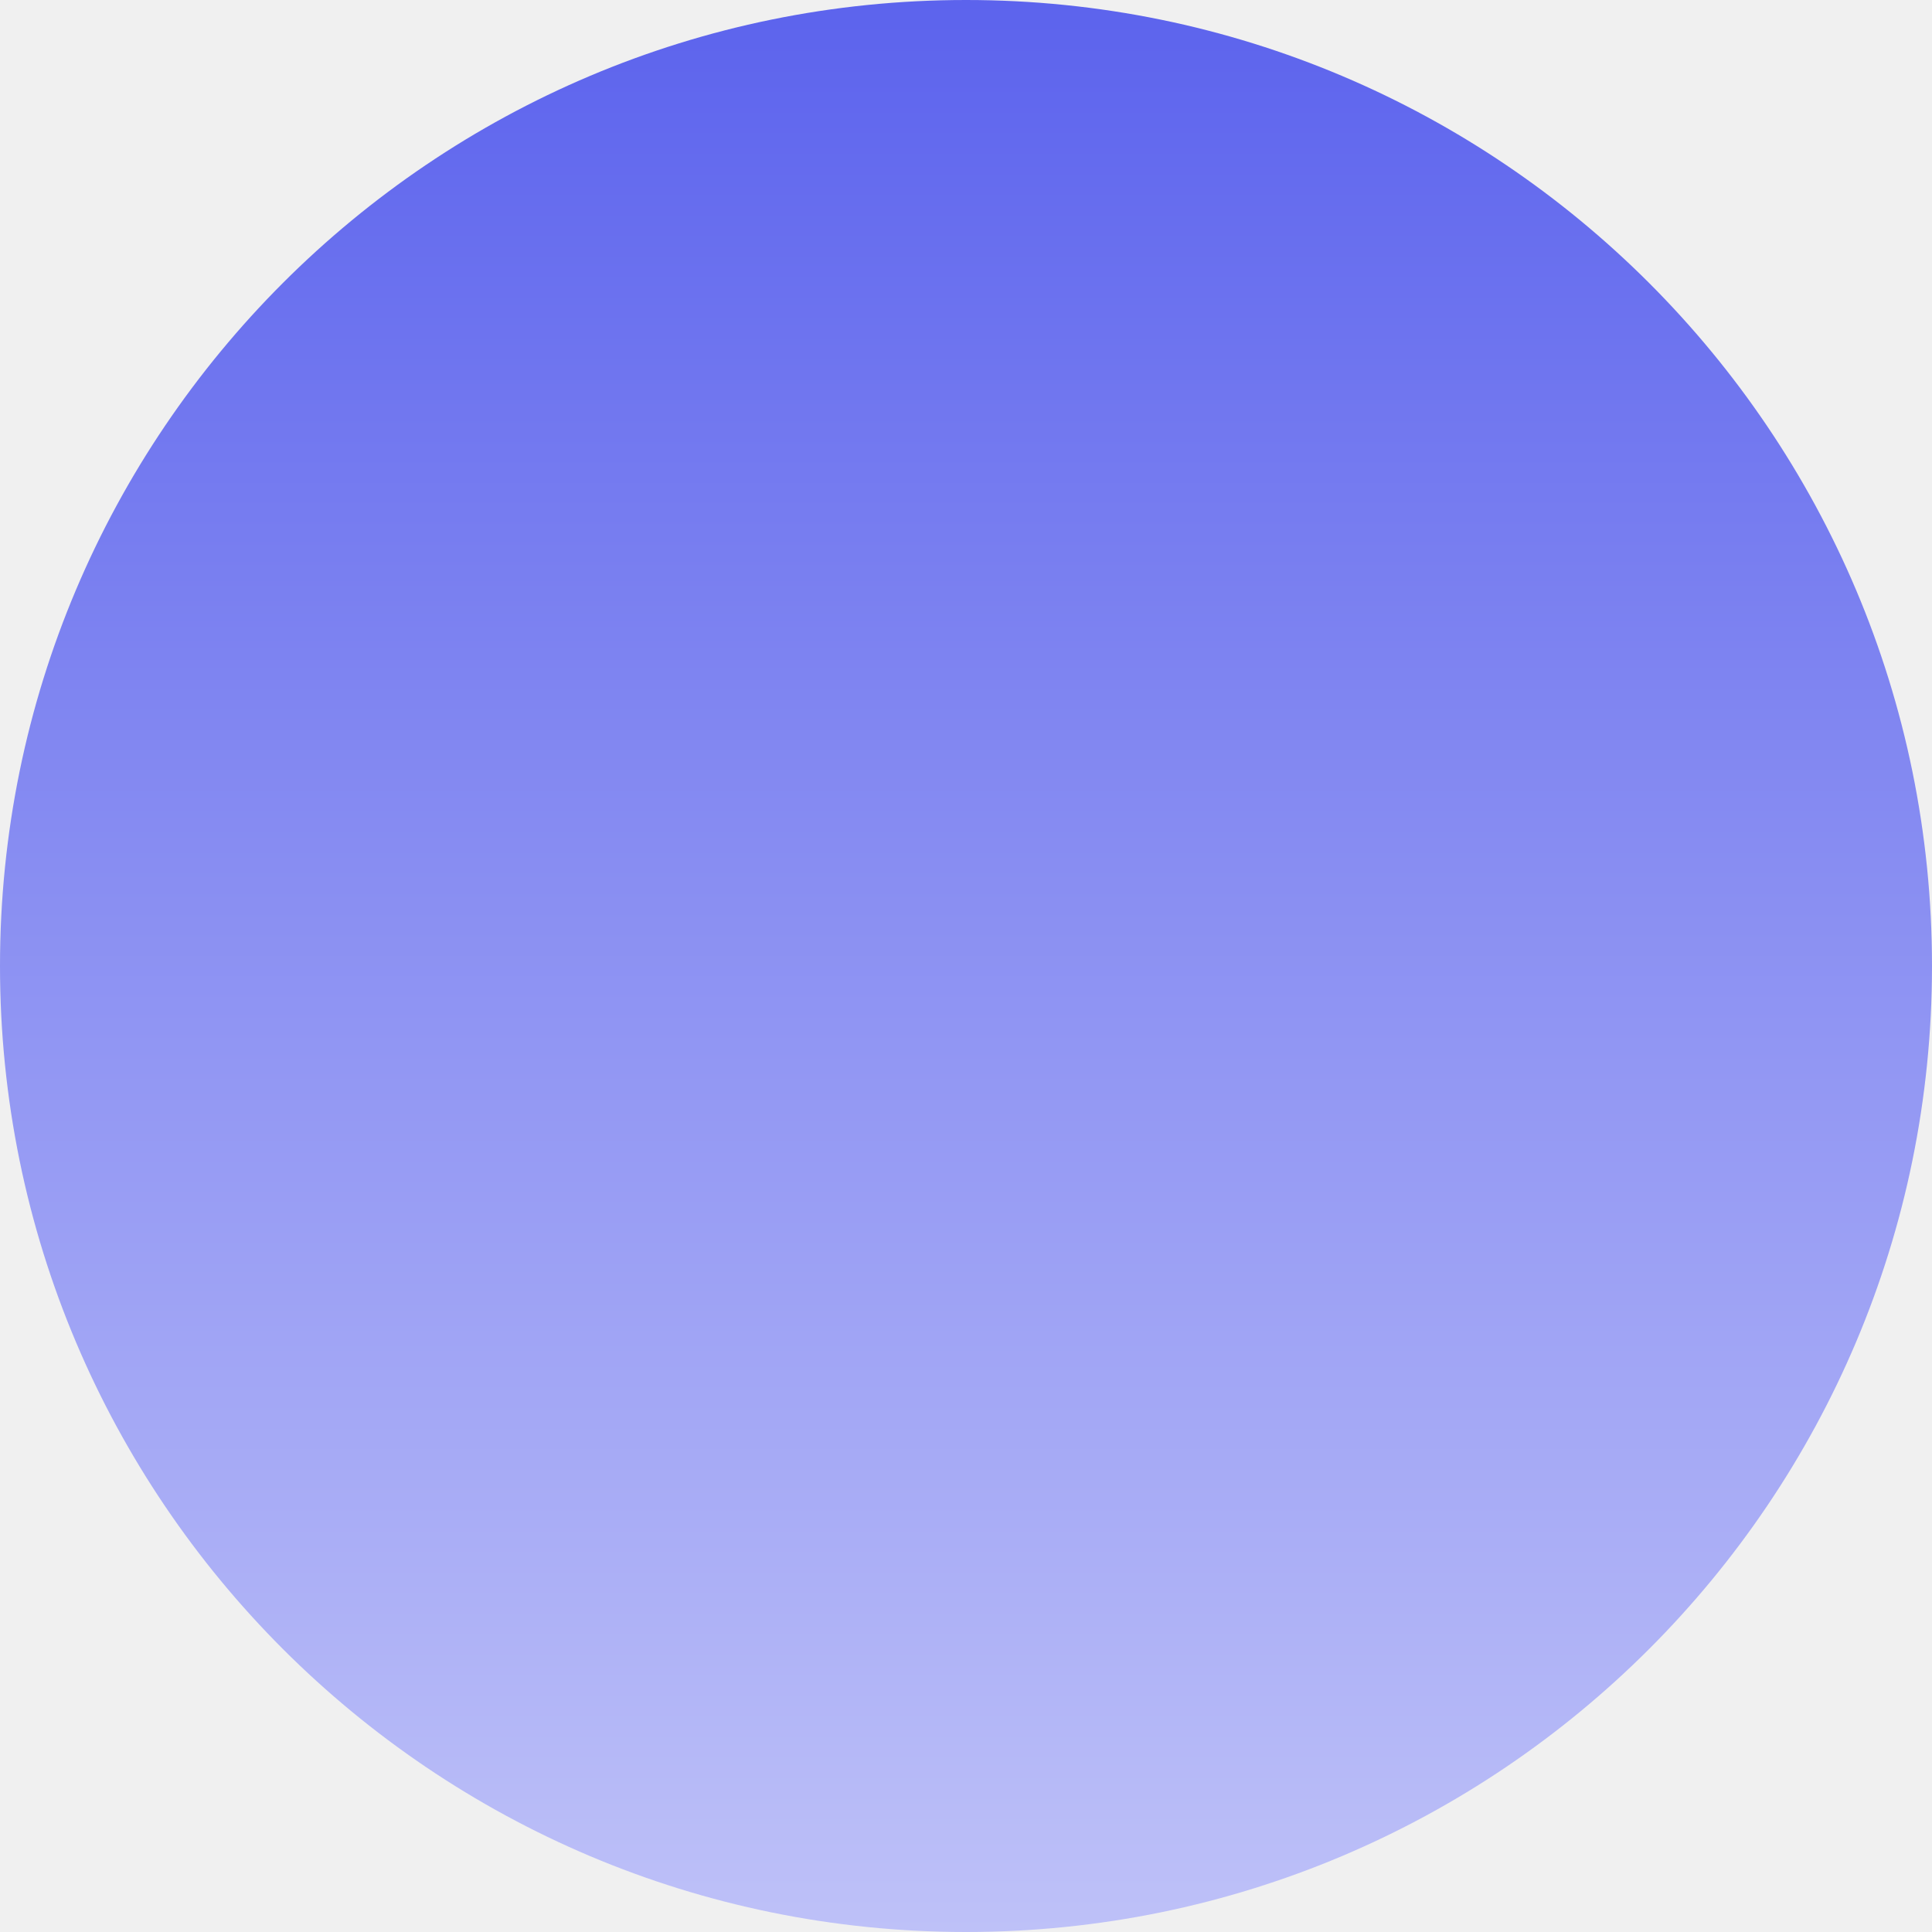
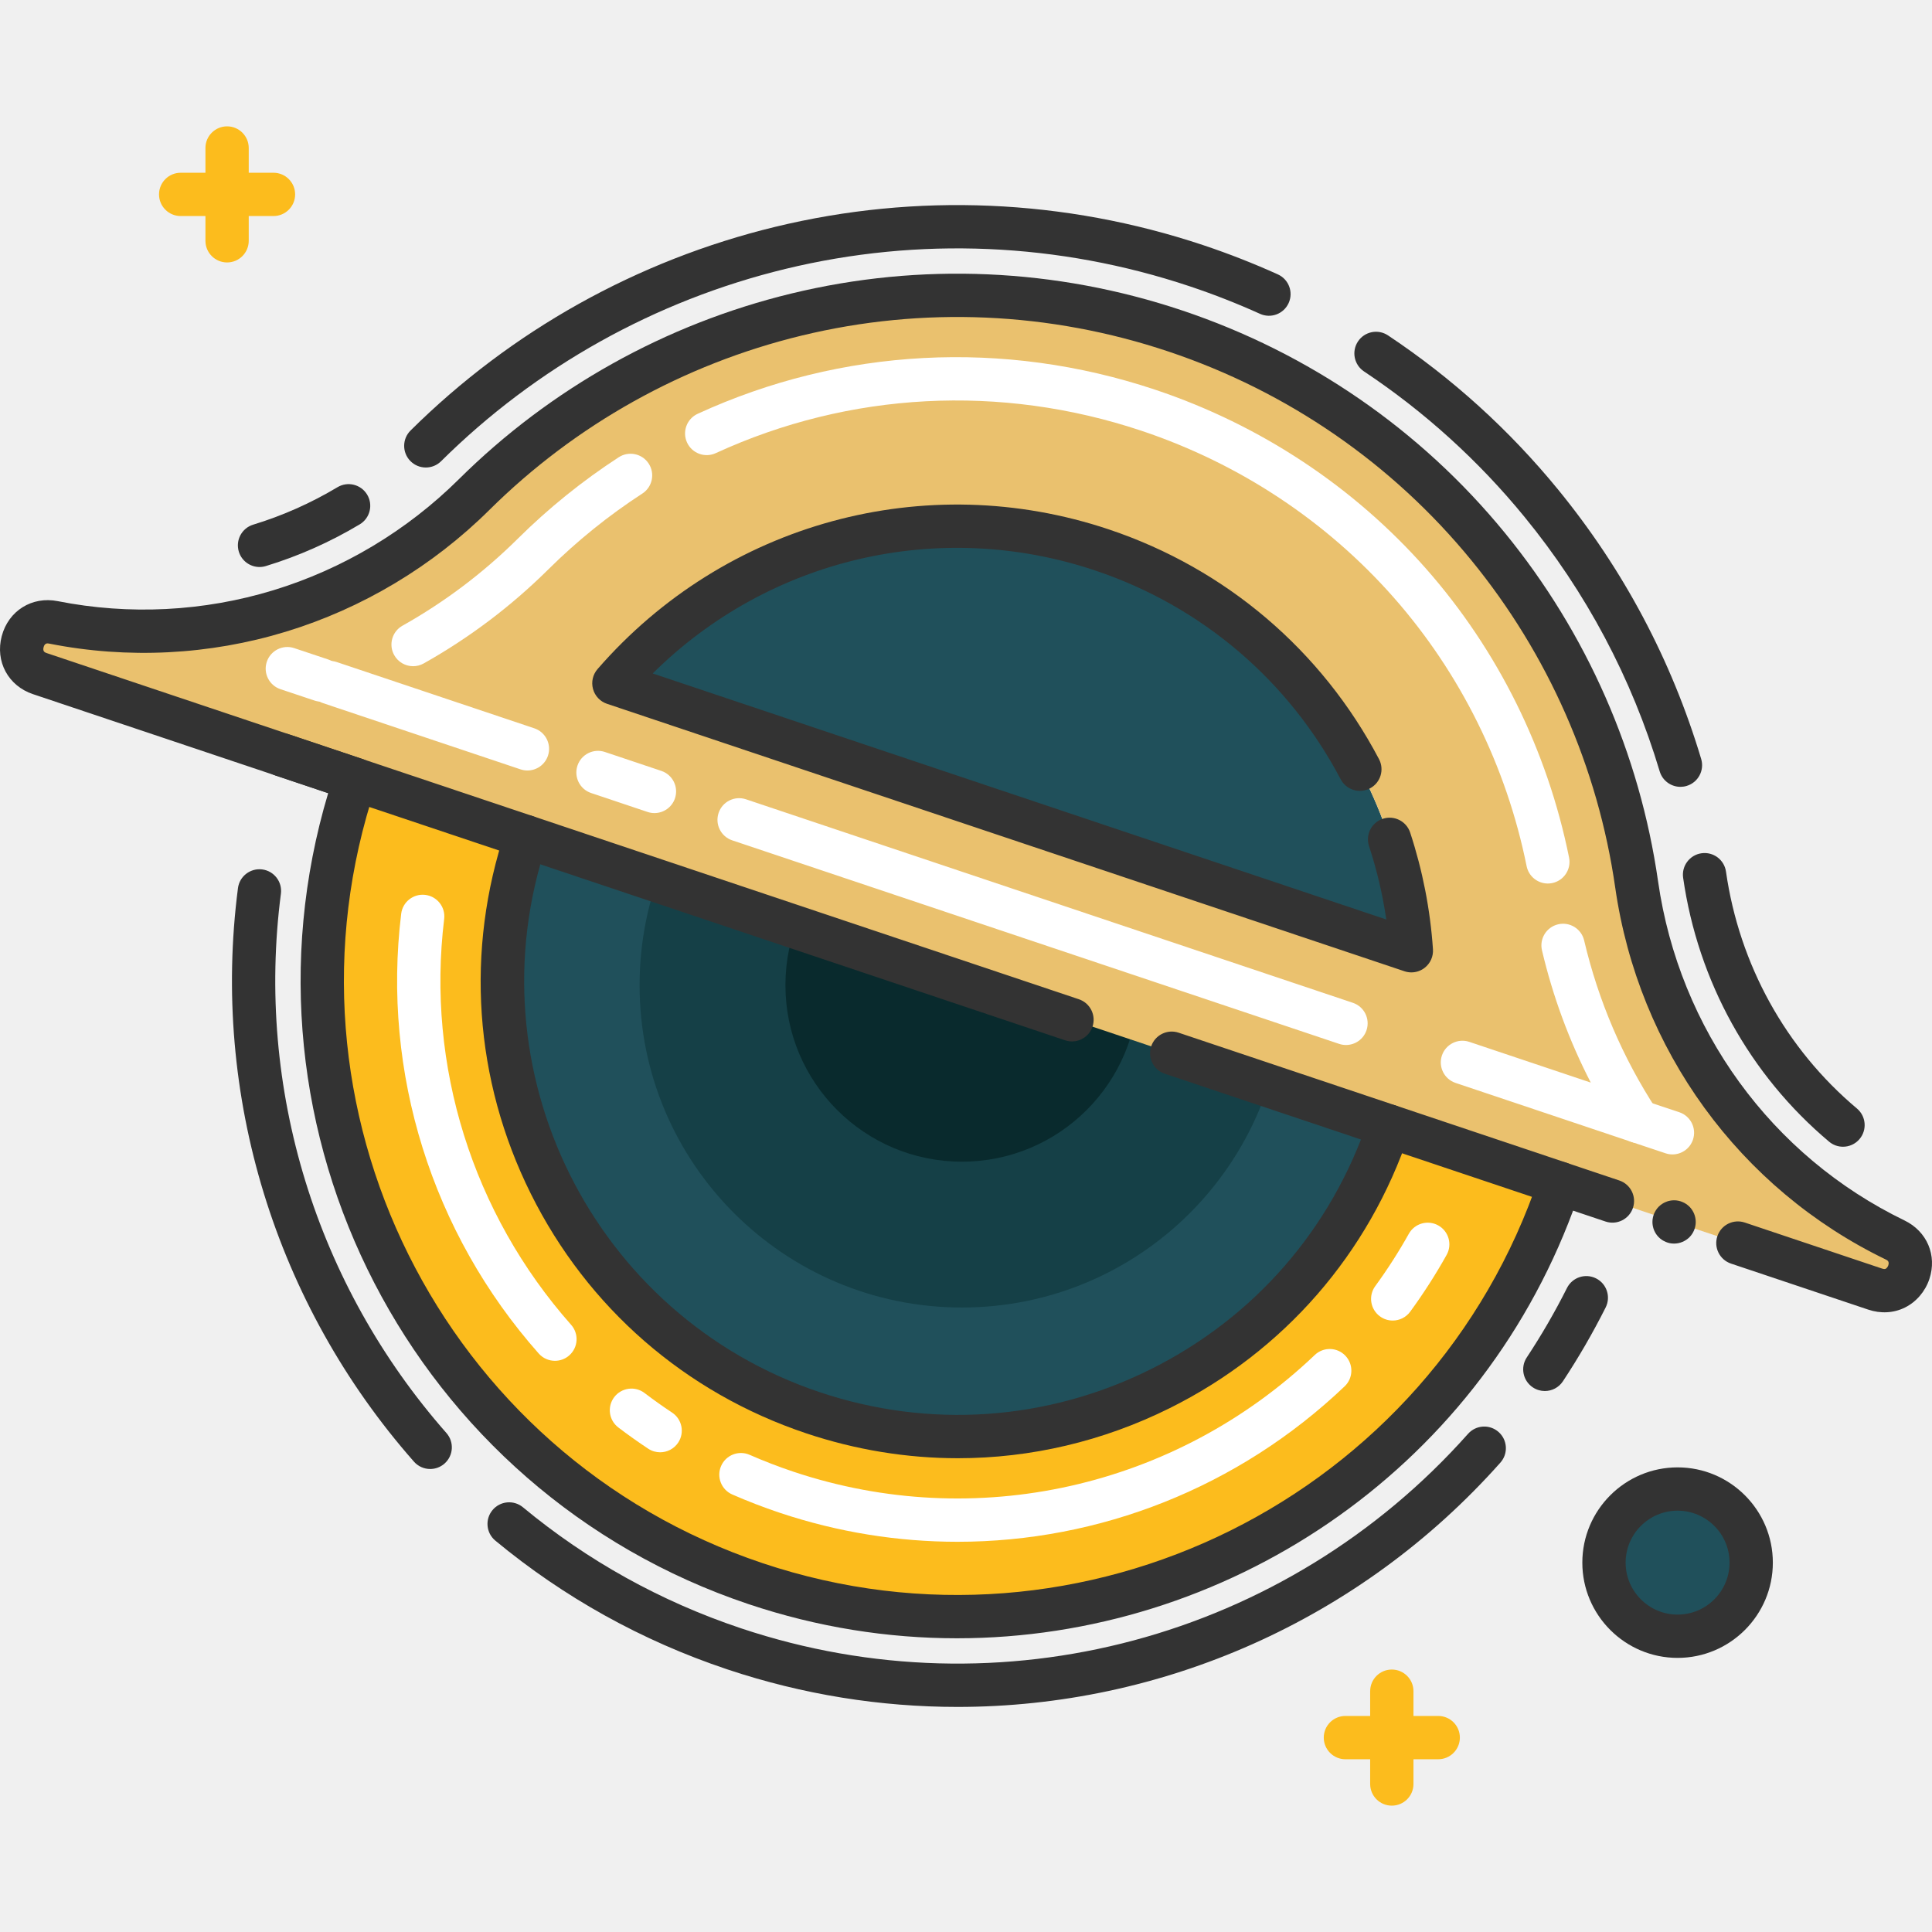
- <svg xmlns="http://www.w3.org/2000/svg" width="44" height="44" viewBox="0 0 44 44" fill="none">
-   <circle cx="22" cy="22" r="22" fill="url(#paint0_linear_147_168)" />
-   <defs>
-     <linearGradient id="paint0_linear_147_168" x1="22" y1="0" x2="22" y2="44" gradientUnits="userSpaceOnUse">
-       <stop stop-color="#5C63ED" />
-       <stop offset="1" stop-color="#BEC1F8" />
-     </linearGradient>
-   </defs>
+ <svg xmlns="http://www.w3.org/2000/svg" version="1.1" id="Layer_1" x="0px" y="0px" viewBox="0 0 446.204 446.204" style="enable-background:new 0 0 446.204 446.204;" xml:space="preserve">
+   <g>
+     <circle style="fill:#20505B;" cx="387.446" cy="360.897" r="17" />
+     <path style="fill:#20505B;" d="M121.517,193.247l199.248,66.818c-18.45,55.02-78.006,84.661-133.037,66.208   C132.708,307.823,103.067,248.266,121.517,193.247z" />
+     <circle style="fill:#154047;" cx="222.159" cy="227.533" r="74.443" />
+     <circle style="fill:#092A2D;" cx="222.159" cy="227.533" r="40.761" />
+     <path style="fill:#20505B;" d="M325.959,219.578L141.78,157.806c27.067-31.174,71.199-44.726,112.766-30.782   C296.124,140.972,323.173,178.385,325.959,219.578z" />
+     <path style="fill:#FCBC1D;" d="M320.765,260.065l39.474,13.233c-25.766,76.816-108.925,118.204-185.744,92.449   S56.298,256.837,82.042,180.014l39.474,13.233c-18.45,55.02,11.192,114.576,66.212,133.026   C242.758,344.726,302.315,315.084,320.765,260.065z" />
+     <path style="fill:#EAC16E;" d="M437.687,286.375c3.285,1.593,4.052,4.786,3.166,7.44c-0.976,2.921-3.965,5.194-7.786,3.906   l-72.828-24.422l-39.474-13.233l-199.248-66.818l-39.474-13.233l0.004-0.011L9.218,155.58c-7.28-2.431-4.382-13.335,3.148-11.837   c17.643,3.501,35.537,2.463,52.211-2.638c16.692-5.083,32.16-14.217,44.928-26.881c41.167-40.815,103.296-57.453,162.002-37.76   c58.71,19.682,98.252,70.413,106.485,127.801C383.092,239.862,405.31,270.704,437.687,286.375z M141.78,157.806l184.179,61.772   c-2.786-41.193-29.835-78.606-71.413-92.554C212.979,113.08,168.846,126.632,141.78,157.806z" />
+     <path style="fill:#333333;" d="M221.133,394.221c-17.736,0-35.643-2.824-53.078-8.646l-0.202-0.068   c-19.625-6.579-37.615-16.571-53.455-29.692c-2.126-1.762-2.423-4.914-0.661-7.04c1.761-2.126,4.913-2.423,7.04-0.661   c14.889,12.333,31.802,21.726,50.269,27.917l0.163,0.055c59.916,20.009,125.794,2.368,167.845-44.939   c1.835-2.063,4.994-2.25,7.06-0.416c2.063,1.835,2.249,4.995,0.415,7.059C314.053,374.326,268.204,394.221,221.133,394.221z    M99.357,339.27c-1.387,0-2.766-0.573-3.754-1.696c-32.037-36.38-46.851-84.661-40.643-132.461   c0.355-2.738,2.868-4.667,5.603-4.314c2.738,0.356,4.67,2.864,4.314,5.603c-5.837,44.944,8.097,90.346,38.23,124.565   c1.825,2.072,1.625,5.231-0.448,7.057C101.71,338.859,100.531,339.27,99.357,339.27z M356.782,321.263   c-0.946,0-1.903-0.269-2.752-0.83c-2.304-1.522-2.937-4.625-1.414-6.928c3.395-5.135,6.518-10.53,9.283-16.035   c1.24-2.467,4.246-3.463,6.712-2.223c2.468,1.239,3.463,4.245,2.224,6.712c-2.942,5.857-6.266,11.597-9.877,17.061   C359.996,320.474,358.405,321.263,356.782,321.263z M425.648,264.844c-1.135,0-2.276-0.384-3.214-1.172   c-18.309-15.385-30.279-37.03-33.707-60.949c-0.392-2.734,1.507-5.267,4.24-5.659c2.739-0.393,5.267,1.508,5.658,4.24   c3.078,21.481,13.818,40.911,30.242,54.711c2.114,1.776,2.388,4.931,0.611,7.045C428.49,264.238,427.074,264.844,425.648,264.844z    M388.104,181.724c-2.151,0-4.139-1.4-4.788-3.567c-6.461-21.571-16.973-41.354-31.243-58.8   c-10.62-12.984-23.084-24.28-37.047-33.572c-2.299-1.53-2.922-4.634-1.392-6.933c1.529-2.298,4.63-2.923,6.933-1.393   c14.791,9.844,27.996,21.811,39.246,35.566c15.11,18.472,26.24,39.42,33.083,62.262c0.792,2.645-0.71,5.432-3.355,6.224   C389.062,181.656,388.579,181.724,388.104,181.724z M59.938,130.953c-2.143,0-4.125-1.389-4.781-3.545   c-0.804-2.642,0.685-5.436,3.327-6.24c6.772-2.062,13.32-4.971,19.46-8.645c2.371-1.418,5.44-0.646,6.858,1.723   s0.646,5.44-1.723,6.858c-6.838,4.092-14.133,7.332-21.682,9.63C60.911,130.882,60.42,130.953,59.938,130.953z M98.345,107.973   c-1.287,0-2.573-0.494-3.551-1.479c-1.944-1.961-1.931-5.127,0.03-7.071c23.237-23.038,52.349-39.3,84.188-47.027   c32.671-7.93,66.869-6.467,98.896,4.229l0.229,0.077c5.755,1.929,11.471,4.173,16.989,6.668c2.516,1.138,3.633,4.1,2.495,6.616   c-1.137,2.516-4.097,3.636-6.616,2.496c-5.212-2.356-10.611-4.476-16.049-6.299l-0.205-0.068   c-30.252-10.104-62.539-11.486-93.381-4c-30.069,7.298-57.562,22.655-79.505,44.411C100.89,107.49,99.617,107.973,98.345,107.973z" />
+     <path style="fill:#333333;" d="M221.012,378.369c-15.955,0-32.167-2.537-48.107-7.881   C95.192,344.432,52.449,261.156,75.793,183.179L7.628,160.321c-5.737-1.917-8.777-7.558-7.224-13.413   c1.555-5.858,6.997-9.251,12.937-8.069c16.485,3.271,33.698,2.4,49.772-2.516c16.059-4.89,30.881-13.759,42.87-25.65   c21.187-21.005,47.731-35.833,76.765-42.879c29.848-7.244,61.09-5.886,90.348,3.93c29.26,9.809,55.005,27.561,74.451,51.335   c18.917,23.128,31.155,50.963,35.393,80.496c4.896,34.158,26.176,63.437,56.925,78.32c5.193,2.518,7.549,8.078,5.731,13.523   c-0.962,2.879-3.017,5.278-5.638,6.582c-2.58,1.284-5.594,1.454-8.489,0.478l-31.685-10.625c-2.618-0.878-4.028-3.712-3.15-6.331   c0.879-2.618,3.715-4.026,6.33-3.151l31.692,10.628c0.565,0.191,0.778,0.082,0.848,0.047c0.248-0.123,0.485-0.436,0.606-0.796   c0.305-0.915-0.243-1.181-0.606-1.356c-33.743-16.333-57.096-48.446-62.463-85.9c-3.979-27.729-15.471-53.865-33.234-75.583   c-18.252-22.313-42.419-38.976-69.89-48.186c-27.471-9.215-56.797-10.492-84.81-3.693c-27.264,6.617-52.19,20.54-72.083,40.262   c-13.139,13.032-29.389,22.754-46.992,28.114c-17.642,5.396-36.537,6.352-54.641,2.76c-0.395-0.079-1.048-0.208-1.322,0.826   c-0.273,1.029,0.356,1.239,0.732,1.364l72.833,24.424c2.566,0.861,3.981,3.607,3.193,6.197c-0.013,0.044-0.031,0.1-0.046,0.144   c-24.828,74.09,15.232,154.571,89.301,179.404c74.082,24.84,154.566-15.222,179.415-89.299c0.879-2.618,3.715-4.027,6.33-3.15   l12.159,4.078c2.618,0.878,4.028,3.712,3.15,6.331s-3.712,4.028-6.33,3.151l-7.496-2.514   C340.754,340.233,282.851,378.367,221.012,378.369z" />
+     <path style="fill:#333333;" d="M221.249,336.783c-11.783,0-23.612-1.914-35.111-5.77c-27.876-9.348-50.443-28.991-63.543-55.312   c-13.1-26.32-15.167-56.167-5.819-84.044c0.878-2.618,3.713-4.028,6.331-3.151c2.618,0.878,4.029,3.712,3.151,6.331   c-17.543,52.317,10.746,109.152,63.061,126.695c25.348,8.5,52.487,6.622,76.418-5.287c23.931-11.91,41.789-32.426,50.288-57.77   c0.878-2.618,3.713-4.028,6.33-3.151c2.618,0.878,4.028,3.712,3.15,6.331c-9.348,27.876-28.991,50.443-55.313,63.543   C254.726,332.894,238.036,336.782,221.249,336.783z" />
+     <path style="fill:#333333;" d="M325.959,224.578c-0.534,0-1.07-0.085-1.59-0.26L140.19,162.547   c-1.582-0.531-2.795-1.816-3.234-3.426c-0.438-1.61-0.045-3.333,1.049-4.593c29.358-33.813,75.729-46.47,118.131-32.245   c26.968,9.047,49.112,27.885,62.354,53.045c1.286,2.443,0.348,5.467-2.096,6.753c-2.443,1.286-5.468,0.348-6.754-2.096   c-12.038-22.872-32.169-39.997-56.685-48.222c-36.142-12.125-75.445-2.77-102.211,23.775l169.424,56.823   c-0.832-5.743-2.165-11.418-3.984-16.949c-0.862-2.623,0.564-5.449,3.188-6.312c2.622-0.865,5.449,0.564,6.313,3.187   c2.874,8.738,4.645,17.806,5.263,26.952c0.113,1.665-0.612,3.276-1.934,4.295C328.127,224.221,327.05,224.578,325.959,224.578z" />
+     <path style="fill:#333333;" d="M360.24,278.299c-0.527,0-1.063-0.084-1.59-0.261l-89.628-30.052   c-2.618-0.878-4.028-3.712-3.15-6.331c0.879-2.618,3.715-4.027,6.33-3.151l89.626,30.052c2.618,0.878,4.029,3.712,3.151,6.33   C364.279,276.978,362.33,278.299,360.24,278.299z" />
+     <path style="fill:#333333;" d="M247.581,240.523c-0.527,0-1.063-0.084-1.591-0.261L63.569,179.091   c-2.618-0.878-4.029-3.712-3.15-6.33c0.878-2.618,3.714-4.029,6.33-3.15l182.421,61.171c2.618,0.878,4.028,3.712,3.15,6.331   C251.618,239.203,249.671,240.523,247.581,240.523z" />
+     <g>
+       <path style="fill:#FCBC1D;" d="M52.446,60.614c-2.761,0-5-2.239-5-5V34.181c0-2.761,2.239-5,5-5s5,2.239,5,5v21.434    C57.446,58.375,55.207,60.614,52.446,60.614z" />
+       <path style="fill:#FCBC1D;" d="M63.163,49.897H41.729c-2.761,0-5-2.239-5-5s2.239-5,5-5h21.433c2.761,0,5,2.239,5,5    S65.924,49.897,63.163,49.897z" />
+     </g>
+     <g>
+       <path style="fill:#FCBC1D;" d="M321.446,417.023c-2.762,0-5-2.239-5-5V390.59c0-2.761,2.238-5,5-5s5,2.239,5,5v21.433    C326.446,414.785,324.208,417.023,321.446,417.023z" />
+       <path style="fill:#FCBC1D;" d="M332.163,406.307h-21.434c-2.762,0-5-2.239-5-5s2.238-5,5-5h21.434c2.762,0,5,2.239,5,5    S334.925,406.307,332.163,406.307z" />
+     </g>
+     <path style="fill:#FFFFFF;" d="M378.395,263.993c-0.53,0-1.066-0.085-1.589-0.26l-40.64-13.629c-2.618-0.878-4.028-3.712-3.15-6.33   c0.879-2.618,3.714-4.029,6.33-3.15l28.051,9.407c-4.979-9.646-8.755-19.875-11.269-30.542c-0.633-2.688,1.033-5.38,3.721-6.013   c2.694-0.634,5.381,1.033,6.014,3.72c3.289,13.962,8.914,27.105,16.721,39.065c1.163,1.783,1.07,4.106-0.231,5.791   C381.387,263.298,379.914,263.993,378.395,263.993z" />
+     <path style="fill:#FFFFFF;" d="M357.476,204.053c-2.331,0-4.417-1.638-4.896-4.011c-4.667-23.111-15.303-44.591-30.758-62.115   c-15.504-17.579-35.577-30.854-58.051-38.39l-0.153-0.051c-32.522-10.862-67.433-9.025-98.313,5.17   c-2.509,1.152-5.478,0.054-6.631-2.455s-0.054-5.478,2.455-6.631c33.197-15.26,70.717-17.238,105.651-5.571l0.159,0.053   c24.151,8.099,45.719,22.366,62.384,41.261c16.614,18.839,28.046,41.92,33.061,66.75c0.546,2.707-1.205,5.344-3.912,5.891   C358.137,204.02,357.803,204.053,357.476,204.053z" />
+     <path style="fill:#FFFFFF;" d="M95.411,153.864c-1.75,0-3.449-0.92-4.366-2.556c-1.351-2.409-0.493-5.456,1.916-6.807   c9.717-5.448,18.678-12.21,26.635-20.097c7.122-7.061,14.965-13.388,23.311-18.803c2.318-1.502,5.414-0.844,6.916,1.473   c1.503,2.316,0.844,5.413-1.473,6.916c-7.772,5.043-15.078,10.937-21.714,17.517c-8.597,8.521-18.281,15.828-28.785,21.718   C97.079,153.658,96.239,153.864,95.411,153.864z" />
+     <path style="fill:#FFFFFF;" d="M121.813,177.949c-0.527,0-1.063-0.084-1.59-0.261l-45.638-15.304   c-2.618-0.878-4.029-3.712-3.151-6.331c0.878-2.618,3.711-4.028,6.331-3.151l45.637,15.304c2.618,0.878,4.029,3.712,3.151,6.33   C125.853,176.628,123.903,177.949,121.813,177.949z" />
+     <path style="fill:#FFFFFF;" d="M151.148,187.786c-0.527,0-1.063-0.084-1.59-0.261l-13.038-4.372   c-2.618-0.878-4.029-3.712-3.151-6.331c0.878-2.618,3.712-4.029,6.331-3.151l13.038,4.372c2.618,0.878,4.029,3.712,3.151,6.331   C155.187,186.466,153.238,187.786,151.148,187.786z" />
+     <path style="fill:#FFFFFF;" d="M310.865,241.347c-0.527,0-1.063-0.084-1.591-0.261l-140.161-47.002   c-2.618-0.878-4.029-3.712-3.151-6.331c0.878-2.618,3.712-4.029,6.331-3.151l140.161,47.002c2.618,0.878,4.028,3.712,3.15,6.331   C314.903,240.026,312.955,241.347,310.865,241.347z" />
+     <path style="fill:#FFFFFF;" d="M128.165,314.286c-1.382,0-2.757-0.569-3.745-1.685c-24.657-27.838-36.235-64.856-31.764-101.563   c0.334-2.741,2.829-4.69,5.568-4.359c2.741,0.334,4.693,2.827,4.359,5.568c-4.125,33.867,6.563,68.028,29.322,93.724   c1.831,2.067,1.64,5.228-0.427,7.058C130.527,313.872,129.342,314.286,128.165,314.286z" />
+     <path style="fill:#FFFFFF;" d="M152.458,335.412c-0.948,0-1.907-0.269-2.756-0.832c-2.344-1.552-4.664-3.201-6.895-4.9   c-2.197-1.673-2.622-4.81-0.948-7.007c1.673-2.197,4.811-2.622,7.007-0.948c2.057,1.566,4.196,3.086,6.358,4.519   c2.302,1.524,2.933,4.627,1.408,6.929C155.67,334.625,154.079,335.412,152.458,335.412z" />
+     <path style="fill:#FFFFFF;" d="M221.139,356.083c-13.715,0-27.542-2.188-40.987-6.679l-0.14-0.046   c-3.696-1.24-7.355-2.651-10.894-4.201c-2.529-1.108-3.682-4.057-2.574-6.586c1.109-2.529,4.058-3.68,6.586-2.574   c3.267,1.432,6.646,2.735,10.043,3.875l0.143,0.047c42.026,14.033,88.136,3.697,120.339-26.981   c2.002-1.905,5.165-1.829,7.069,0.171c1.905,2,1.828,5.164-0.171,7.069C285.963,343.604,253.88,356.083,221.139,356.083z" />
+     <path style="fill:#FFFFFF;" d="M321.652,304.986c-1.023,0-2.057-0.313-2.946-0.964c-2.229-1.629-2.716-4.757-1.087-6.987   c2.818-3.856,5.428-7.923,7.757-12.09c1.346-2.41,4.39-3.273,6.804-1.925c2.41,1.347,3.272,4.394,1.925,6.804   c-2.525,4.519-5.355,8.931-8.411,13.112C324.714,304.275,323.193,304.986,321.652,304.986z" />
+     <path style="fill:#333333;" d="M386.637,287.211c-0.33,0-0.65-0.03-0.98-0.09c-0.32-0.07-0.63-0.17-0.93-0.29   c-0.301-0.13-0.59-0.28-0.87-0.46c-0.271-0.18-0.521-0.39-0.76-0.62c-0.931-0.93-1.46-2.22-1.46-3.54c0-0.32,0.029-0.65,0.1-0.97   c0.06-0.32,0.16-0.64,0.28-0.94c0.13-0.3,0.279-0.59,0.46-0.86c0.18-0.28,0.39-0.53,0.62-0.76c0.239-0.23,0.489-0.44,0.76-0.62   c0.28-0.19,0.569-0.34,0.87-0.46c0.3-0.13,0.609-0.23,0.93-0.29c0.65-0.13,1.31-0.13,1.96,0c0.32,0.06,0.63,0.16,0.93,0.29   c0.301,0.12,0.591,0.27,0.87,0.46c0.271,0.18,0.53,0.39,0.76,0.62c0.23,0.23,0.44,0.48,0.62,0.76c0.181,0.27,0.33,0.56,0.46,0.86   c0.12,0.3,0.221,0.62,0.28,0.94c0.07,0.32,0.101,0.65,0.101,0.97c0,1.32-0.53,2.61-1.461,3.54   C389.236,286.681,387.946,287.211,386.637,287.211z" />
+     <path style="fill:#FFFFFF;" d="M386.259,266.62c-0.525,0-1.06-0.083-1.585-0.259l-7.862-2.626   c-2.619-0.875-4.033-3.708-3.158-6.327c0.875-2.62,3.71-4.03,6.326-3.159l7.862,2.626c2.619,0.875,4.033,3.708,3.158,6.327   C390.301,265.296,388.351,266.62,386.259,266.62z" />
+     <path style="fill:#FFFFFF;" d="M74.223,162.055c-0.525,0-1.059-0.083-1.584-0.259l-7.862-2.626   c-2.619-0.875-4.033-3.708-3.159-6.327c0.876-2.619,3.709-4.031,6.327-3.159l7.862,2.626c2.619,0.875,4.033,3.708,3.159,6.327   C78.265,160.731,76.315,162.055,74.223,162.055z" />
+     <path style="fill:#333333;" d="M387.446,382.897c-12.131,0-22-9.869-22-22s9.869-22,22-22s22,9.869,22,22   S399.577,382.897,387.446,382.897z M387.446,348.897c-6.617,0-12,5.383-12,12s5.383,12,12,12s12-5.383,12-12   S394.063,348.897,387.446,348.897z" />
+   </g>
+   <g>
+ </g>
+   <g>
+ </g>
+   <g>
+ </g>
+   <g>
+ </g>
+   <g>
+ </g>
+   <g>
+ </g>
+   <g>
+ </g>
+   <g>
+ </g>
+   <g>
+ </g>
+   <g>
+ </g>
+   <g>
+ </g>
+   <g>
+ </g>
+   <g>
+ </g>
+   <g>
+ </g>
+   <g>
+ </g>
</svg>
